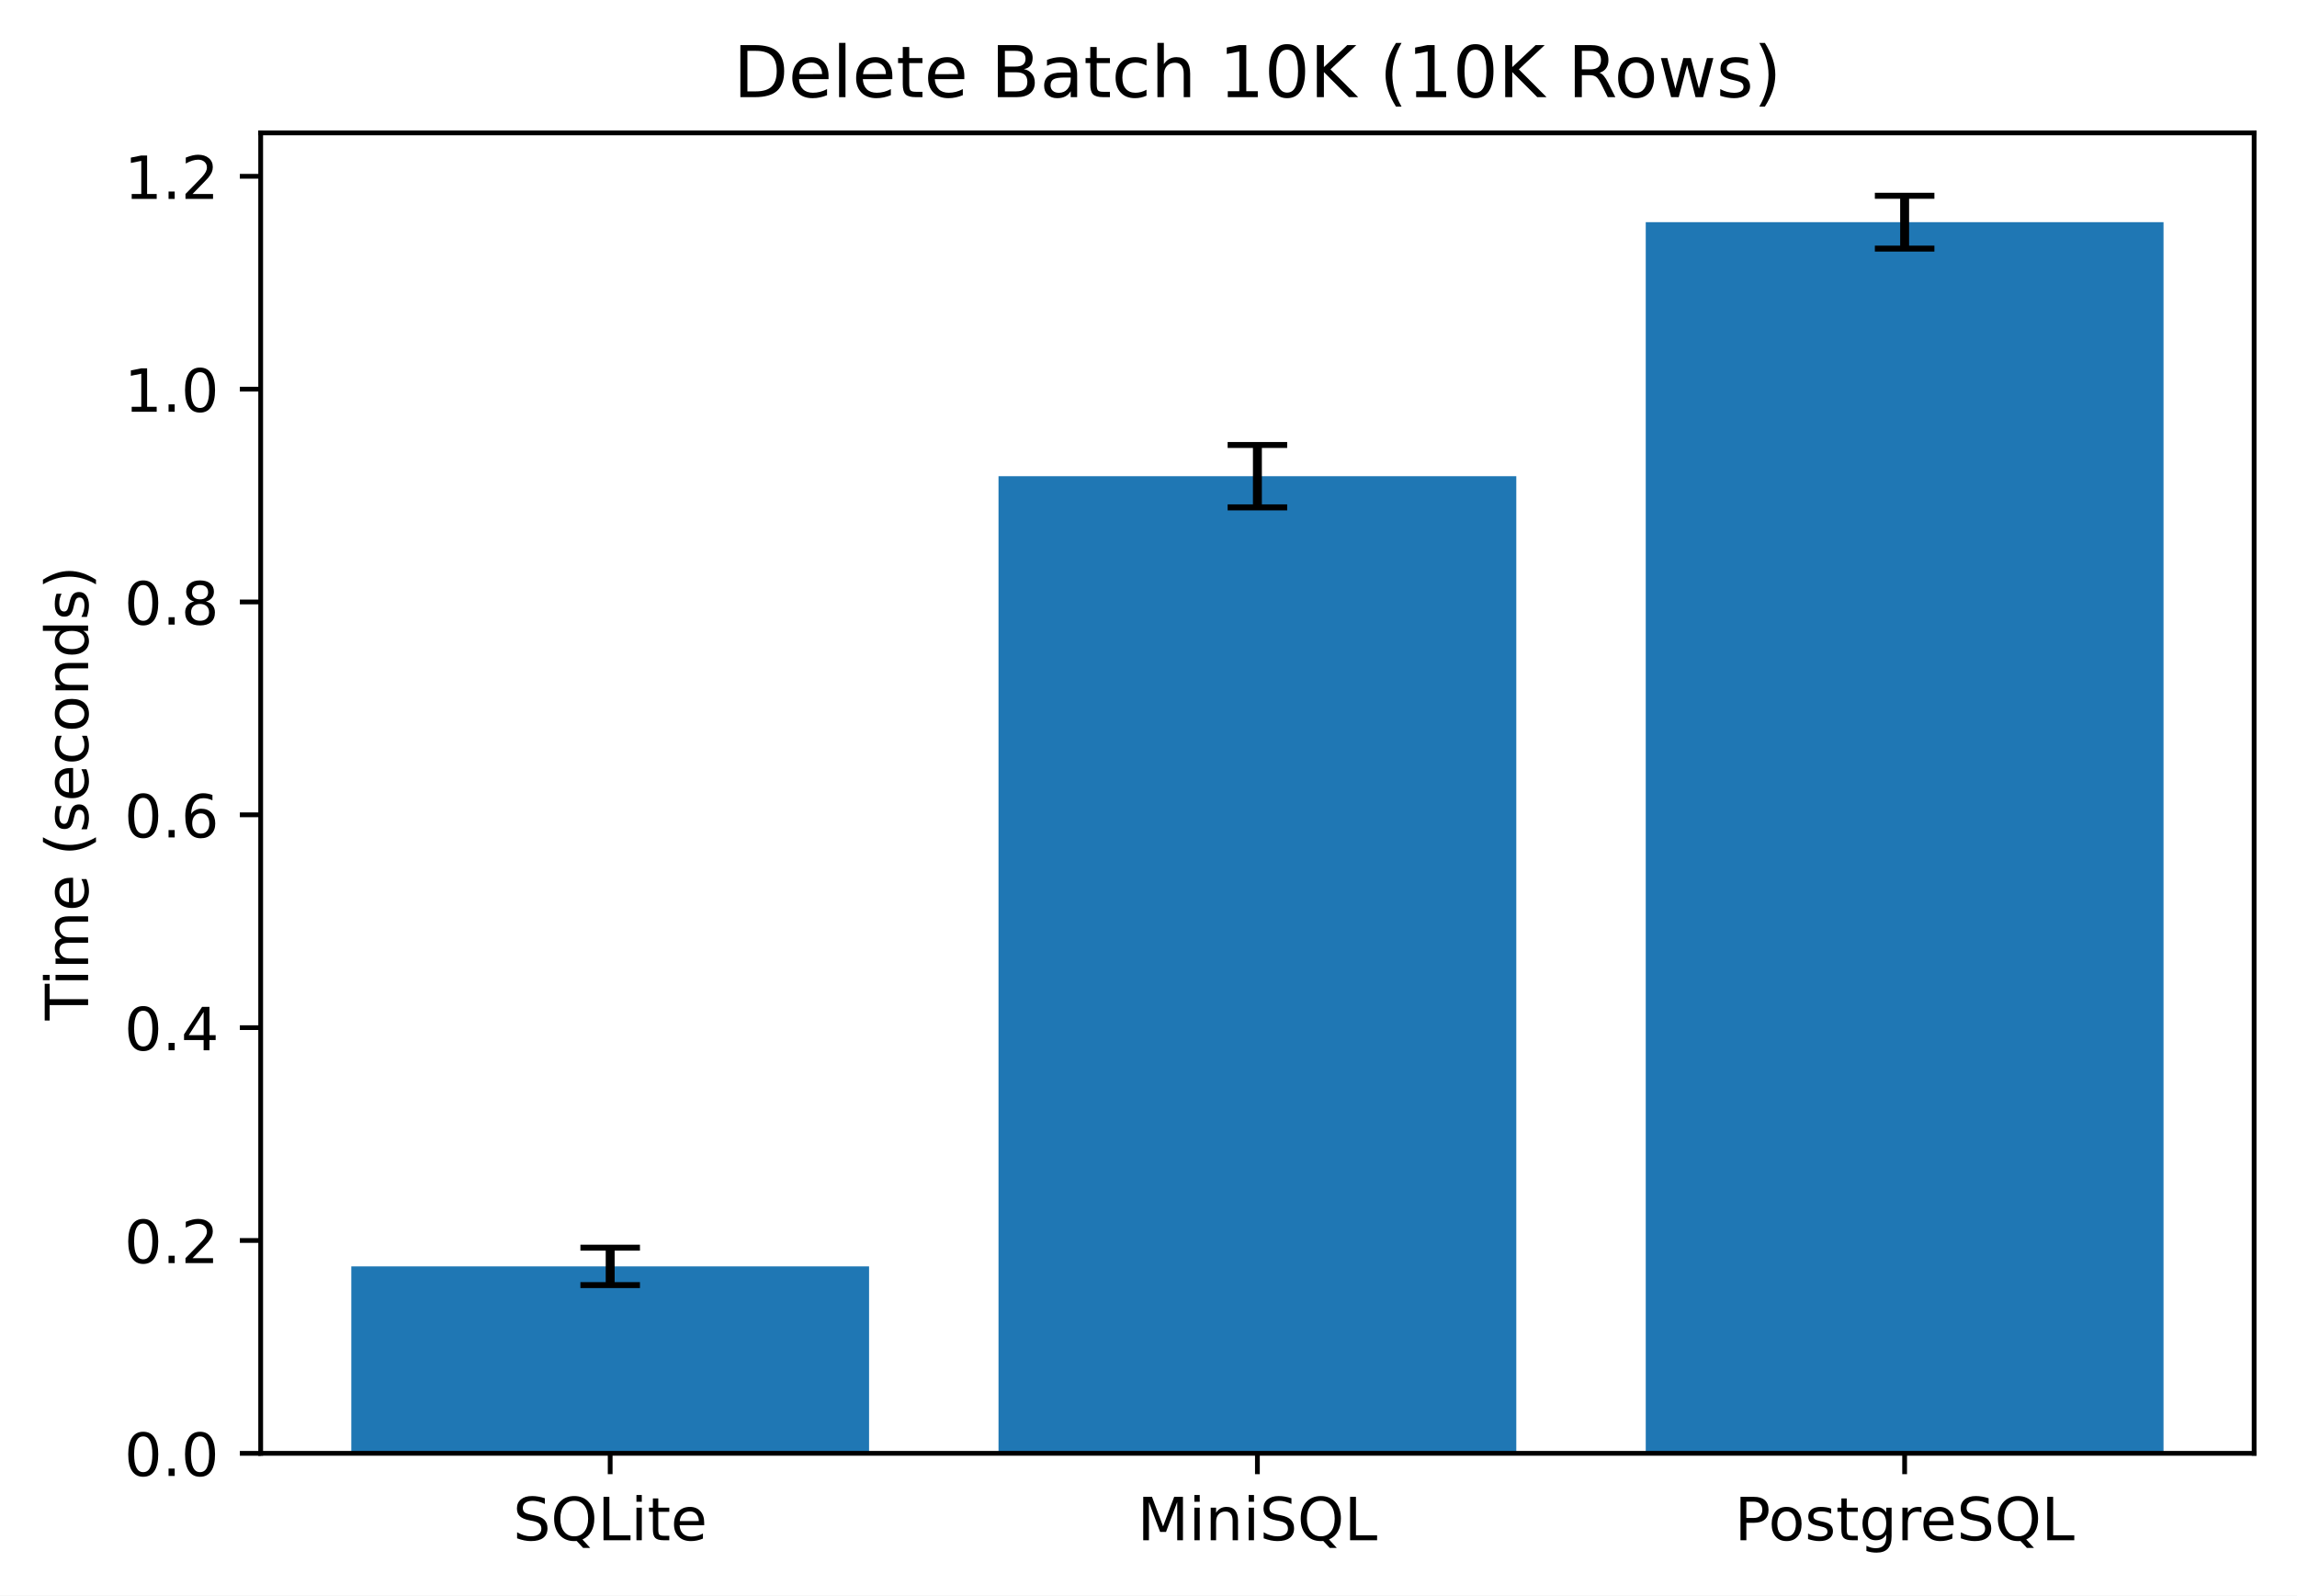
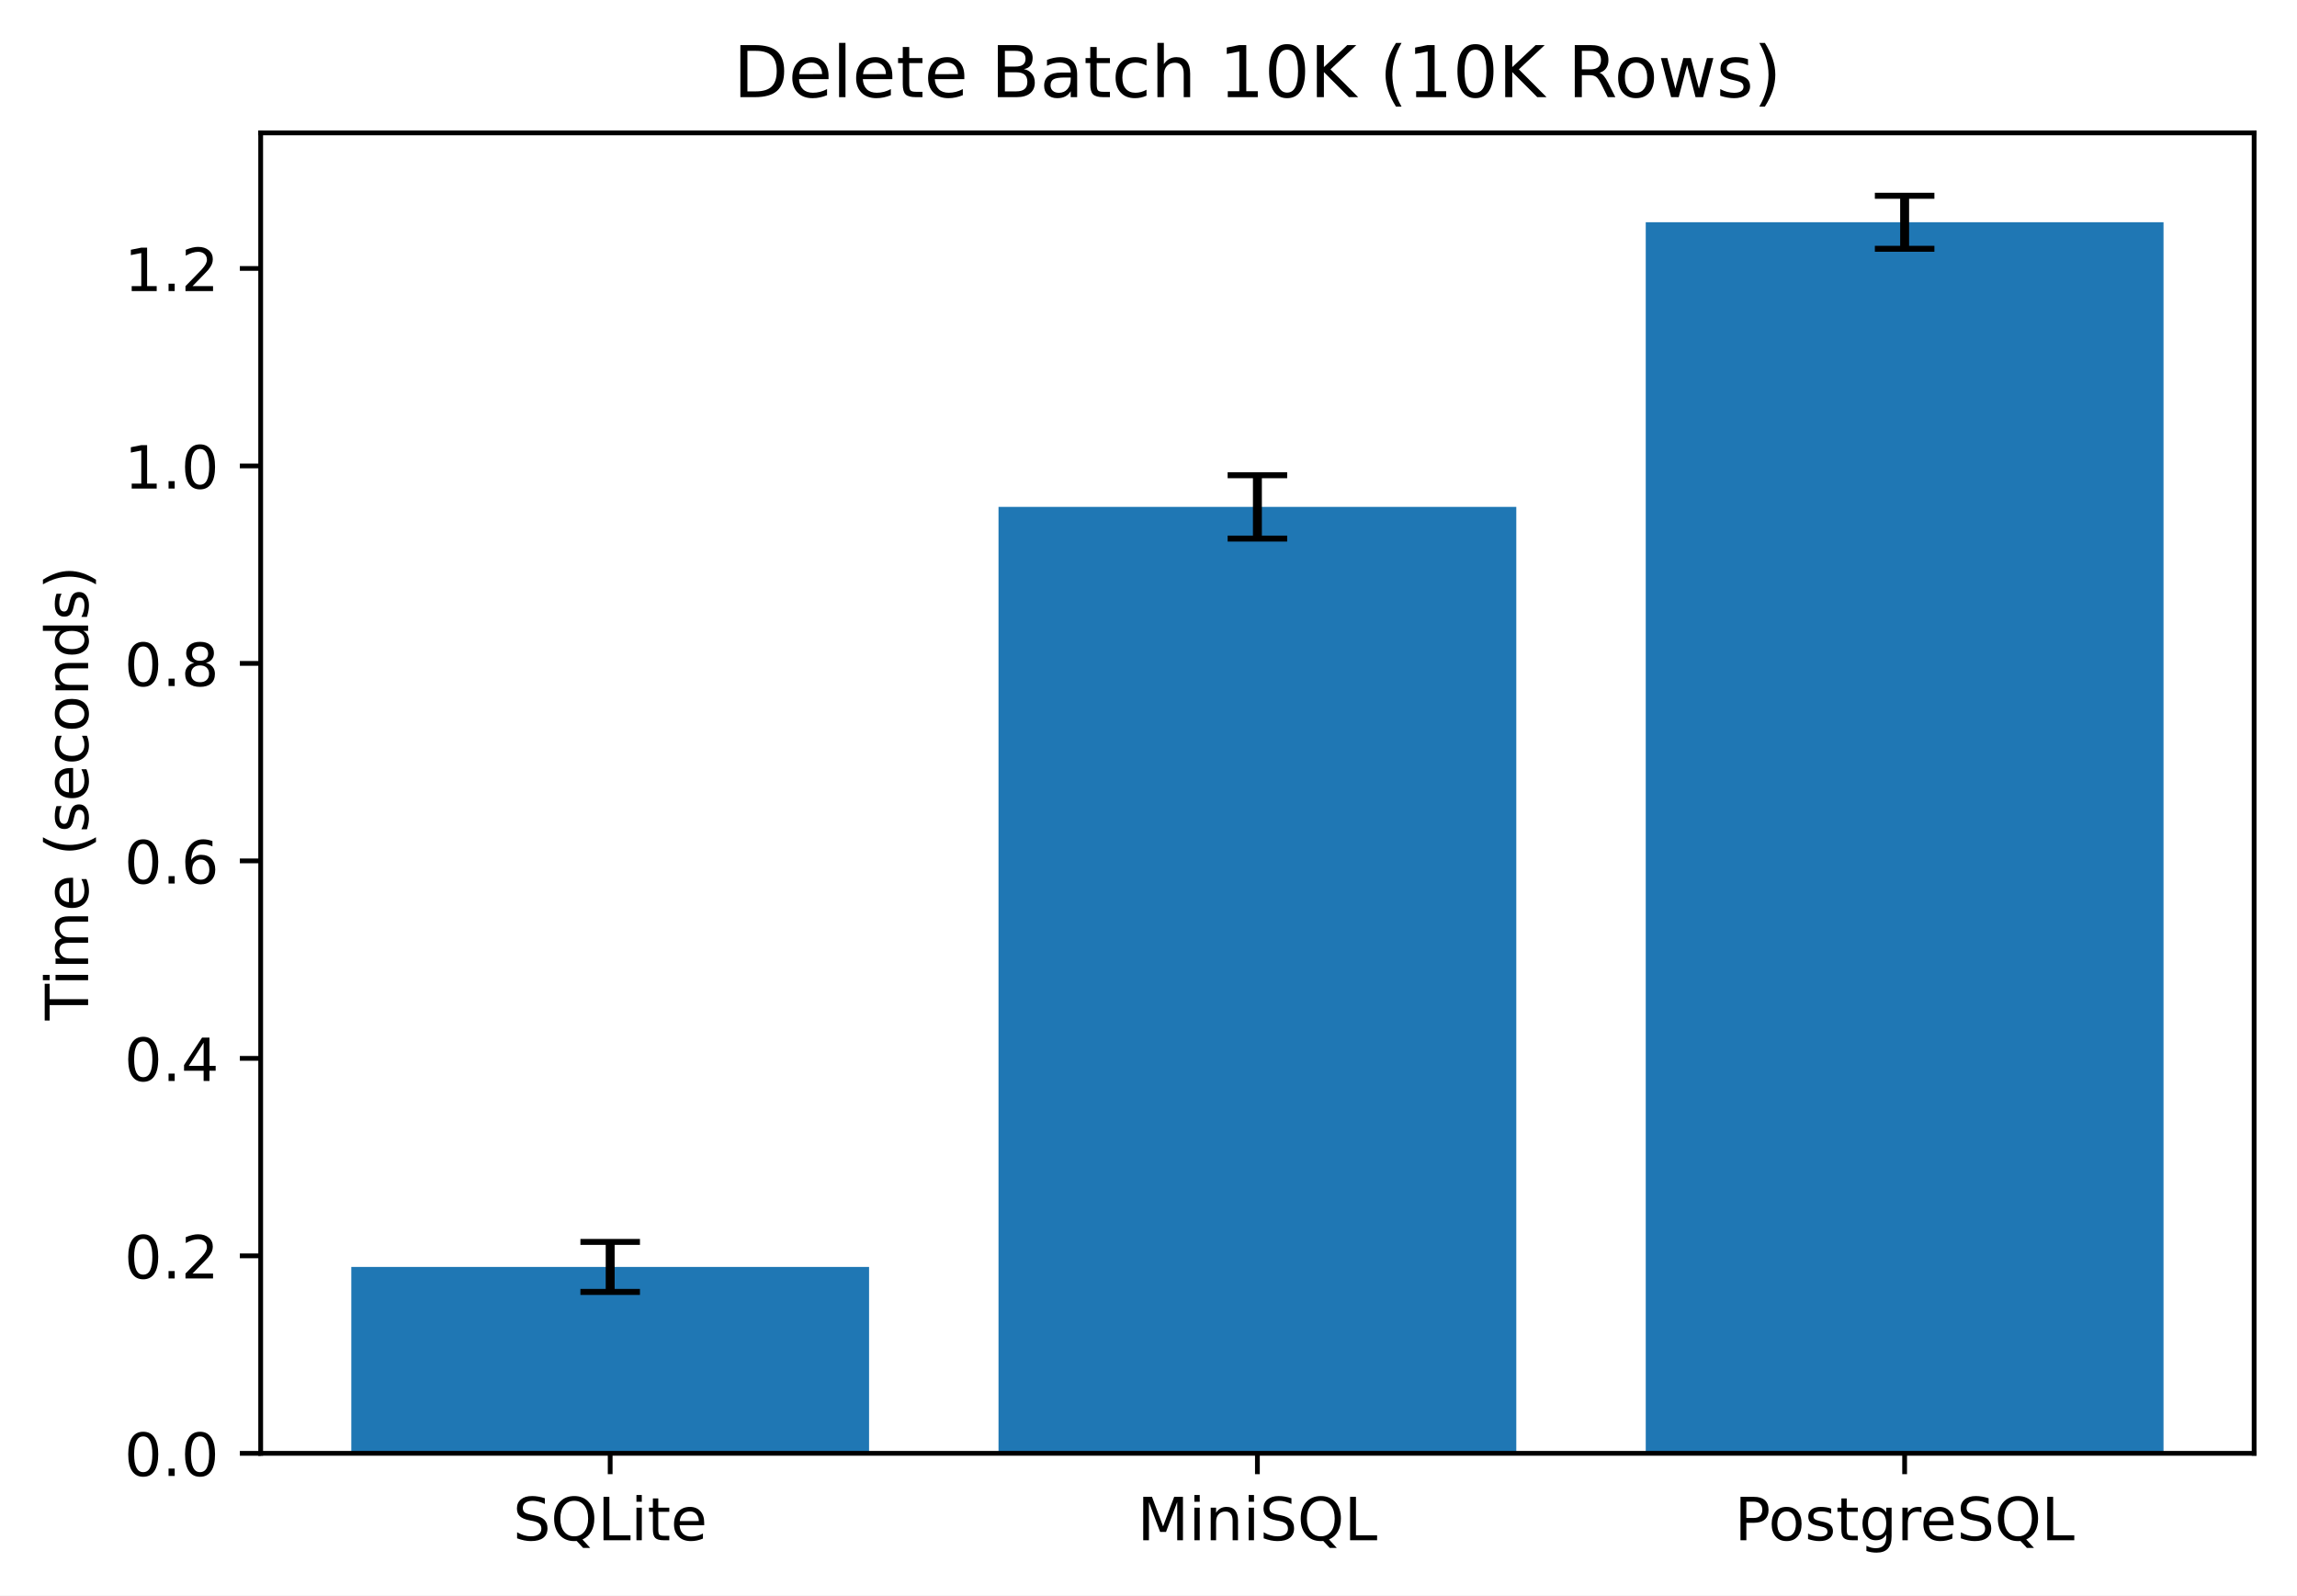
<svg xmlns="http://www.w3.org/2000/svg" xmlns:xlink="http://www.w3.org/1999/xlink" width="385.781pt" height="267.956pt" viewBox="0 0 385.781 267.956" version="1.1">
  <defs>
    <style type="text/css">*{stroke-linejoin: round; stroke-linecap: butt}</style>
  </defs>
  <g id="figure_1">
    <g id="patch_1">
      <path d="M 0 267.956  L 385.781 267.956  L 385.781 0  L 0 0  z " style="fill: #ffffff" />
    </g>
    <g id="axes_1">
      <g id="patch_2">
        <path d="M 43.781 244.078  L 378.581 244.078  L 378.581 22.318  L 43.781 22.318  z " style="fill: #ffffff" />
      </g>
      <g id="patch_3">
-         <path d="M 58.999 244.078  L 145.96 244.078  L 145.96 212.683  L 58.999 212.683  z " clip-path="url(#pda355667a4)" style="fill: #1f77b4" />
+         <path d="M 58.999 244.078  L 145.96 244.078  L 145.96 212.776  L 58.999 212.776  z " clip-path="url(#p175245fd91)" style="fill: #1f77b4" />
      </g>
      <g id="patch_4">
-         <path d="M 167.701 244.078  L 254.662 244.078  L 254.662 79.972  L 167.701 79.972  z " clip-path="url(#pda355667a4)" style="fill: #1f77b4" />
+         <path d="M 167.701 244.078  L 254.662 244.078  L 254.662 85.132  L 167.701 85.132  z " clip-path="url(#p175245fd91)" style="fill: #1f77b4" />
      </g>
      <g id="patch_5">
-         <path d="M 276.402 244.078  L 363.363 244.078  L 363.363 37.317  L 276.402 37.317  z " clip-path="url(#pda355667a4)" style="fill: #1f77b4" />
+         <path d="M 276.402 244.078  L 363.363 244.078  L 363.363 37.328  L 276.402 37.328  z " clip-path="url(#p175245fd91)" style="fill: #1f77b4" />
      </g>
      <g id="matplotlib.axis_1">
        <g id="xtick_1">
          <g id="line2d_1">
            <defs>
-               <path id="m84ce544d13" d="M 0 0  L 0 3.5  " style="stroke: #000000; stroke-width: 0.8" />
+               <path id="mfa0ba7d624" d="M 0 0  L 0 3.5  " style="stroke: #000000; stroke-width: 0.8" />
            </defs>
            <g>
-               <use xlink:href="#m84ce544d13" x="102.48" y="244.078" style="stroke: #000000; stroke-width: 0.8" />
+               <use xlink:href="#mfa0ba7d624" x="102.48" y="244.078" style="stroke: #000000; stroke-width: 0.8" />
            </g>
          </g>
          <g id="text_1">
            <g transform="translate(86.15808 258.6766) scale(0.1 -0.1)">
              <defs>
                <path id="DejaVuSans-53" d="M 3425 4513  L 3425 3897  Q 3066 4069 2747 4153  Q 2428 4238 2131 4238  Q 1616 4238 1336 4038  Q 1056 3838 1056 3469  Q 1056 3159 1242 3001  Q 1428 2844 1947 2747  L 2328 2669  Q 3034 2534 3370 2195  Q 3706 1856 3706 1288  Q 3706 609 3251 259  Q 2797 -91 1919 -91  Q 1588 -91 1214 -16  Q 841 59 441 206  L 441 856  Q 825 641 1194 531  Q 1563 422 1919 422  Q 2459 422 2753 634  Q 3047 847 3047 1241  Q 3047 1584 2836 1778  Q 2625 1972 2144 2069  L 1759 2144  Q 1053 2284 737 2584  Q 422 2884 422 3419  Q 422 4038 858 4394  Q 1294 4750 2059 4750  Q 2388 4750 2728 4690  Q 3069 4631 3425 4513  z " transform="scale(0.015625)" />
                <path id="DejaVuSans-51" d="M 2522 4238  Q 1834 4238 1429 3725  Q 1025 3213 1025 2328  Q 1025 1447 1429 934  Q 1834 422 2522 422  Q 3209 422 3611 934  Q 4013 1447 4013 2328  Q 4013 3213 3611 3725  Q 3209 4238 2522 4238  z M 3406 84  L 4238 -825  L 3475 -825  L 2784 -78  Q 2681 -84 2626 -87  Q 2572 -91 2522 -91  Q 1538 -91 948 567  Q 359 1225 359 2328  Q 359 3434 948 4092  Q 1538 4750 2522 4750  Q 3503 4750 4090 4092  Q 4678 3434 4678 2328  Q 4678 1516 4351 937  Q 4025 359 3406 84  z " transform="scale(0.015625)" />
                <path id="DejaVuSans-4c" d="M 628 4666  L 1259 4666  L 1259 531  L 3531 531  L 3531 0  L 628 0  L 628 4666  z " transform="scale(0.015625)" />
                <path id="DejaVuSans-69" d="M 603 3500  L 1178 3500  L 1178 0  L 603 0  L 603 3500  z M 603 4863  L 1178 4863  L 1178 4134  L 603 4134  L 603 4863  z " transform="scale(0.015625)" />
                <path id="DejaVuSans-74" d="M 1172 4494  L 1172 3500  L 2356 3500  L 2356 3053  L 1172 3053  L 1172 1153  Q 1172 725 1289 603  Q 1406 481 1766 481  L 2356 481  L 2356 0  L 1766 0  Q 1100 0 847 248  Q 594 497 594 1153  L 594 3053  L 172 3053  L 172 3500  L 594 3500  L 594 4494  L 1172 4494  z " transform="scale(0.015625)" />
                <path id="DejaVuSans-65" d="M 3597 1894  L 3597 1613  L 953 1613  Q 991 1019 1311 708  Q 1631 397 2203 397  Q 2534 397 2845 478  Q 3156 559 3463 722  L 3463 178  Q 3153 47 2828 -22  Q 2503 -91 2169 -91  Q 1331 -91 842 396  Q 353 884 353 1716  Q 353 2575 817 3079  Q 1281 3584 2069 3584  Q 2775 3584 3186 3129  Q 3597 2675 3597 1894  z M 3022 2063  Q 3016 2534 2758 2815  Q 2500 3097 2075 3097  Q 1594 3097 1305 2825  Q 1016 2553 972 2059  L 3022 2063  z " transform="scale(0.015625)" />
              </defs>
              <use xlink:href="#DejaVuSans-53" />
              <use xlink:href="#DejaVuSans-51" transform="translate(63.47656 0)" />
              <use xlink:href="#DejaVuSans-4c" transform="translate(142.1875 0)" />
              <use xlink:href="#DejaVuSans-69" transform="translate(197.9004 0)" />
              <use xlink:href="#DejaVuSans-74" transform="translate(225.6836 0)" />
              <use xlink:href="#DejaVuSans-65" transform="translate(264.8926 0)" />
            </g>
          </g>
        </g>
        <g id="xtick_2">
          <g id="line2d_2">
            <g>
-               <use xlink:href="#m84ce544d13" x="211.181" y="244.078" style="stroke: #000000; stroke-width: 0.8" />
+               <use xlink:href="#mfa0ba7d624" x="211.181" y="244.078" style="stroke: #000000; stroke-width: 0.8" />
            </g>
          </g>
          <g id="text_2">
            <g transform="translate(191.0242 258.6766) scale(0.1 -0.1)">
              <defs>
                <path id="DejaVuSans-4d" d="M 628 4666  L 1569 4666  L 2759 1491  L 3956 4666  L 4897 4666  L 4897 0  L 4281 0  L 4281 4097  L 3078 897  L 2444 897  L 1241 4097  L 1241 0  L 628 0  L 628 4666  z " transform="scale(0.015625)" />
                <path id="DejaVuSans-6e" d="M 3513 2113  L 3513 0  L 2938 0  L 2938 2094  Q 2938 2591 2744 2837  Q 2550 3084 2163 3084  Q 1697 3084 1428 2787  Q 1159 2491 1159 1978  L 1159 0  L 581 0  L 581 3500  L 1159 3500  L 1159 2956  Q 1366 3272 1645 3428  Q 1925 3584 2291 3584  Q 2894 3584 3203 3211  Q 3513 2838 3513 2113  z " transform="scale(0.015625)" />
              </defs>
              <use xlink:href="#DejaVuSans-4d" />
              <use xlink:href="#DejaVuSans-69" transform="translate(86.2793 0)" />
              <use xlink:href="#DejaVuSans-6e" transform="translate(114.0625 0)" />
              <use xlink:href="#DejaVuSans-69" transform="translate(177.4414 0)" />
              <use xlink:href="#DejaVuSans-53" transform="translate(205.2246 0)" />
              <use xlink:href="#DejaVuSans-51" transform="translate(268.7012 0)" />
              <use xlink:href="#DejaVuSans-4c" transform="translate(347.4121 0)" />
            </g>
          </g>
        </g>
        <g id="xtick_3">
          <g id="line2d_3">
            <g>
-               <use xlink:href="#m84ce544d13" x="319.883" y="244.078" style="stroke: #000000; stroke-width: 0.8" />
+               <use xlink:href="#mfa0ba7d624" x="319.883" y="244.078" style="stroke: #000000; stroke-width: 0.8" />
            </g>
          </g>
          <g id="text_3">
            <g transform="translate(291.3349 258.6766) scale(0.1 -0.1)">
              <defs>
                <path id="DejaVuSans-50" d="M 1259 4147  L 1259 2394  L 2053 2394  Q 2494 2394 2734 2622  Q 2975 2850 2975 3272  Q 2975 3691 2734 3919  Q 2494 4147 2053 4147  L 1259 4147  z M 628 4666  L 2053 4666  Q 2838 4666 3239 4311  Q 3641 3956 3641 3272  Q 3641 2581 3239 2228  Q 2838 1875 2053 1875  L 1259 1875  L 1259 0  L 628 0  L 628 4666  z " transform="scale(0.015625)" />
                <path id="DejaVuSans-6f" d="M 1959 3097  Q 1497 3097 1228 2736  Q 959 2375 959 1747  Q 959 1119 1226 758  Q 1494 397 1959 397  Q 2419 397 2687 759  Q 2956 1122 2956 1747  Q 2956 2369 2687 2733  Q 2419 3097 1959 3097  z M 1959 3584  Q 2709 3584 3137 3096  Q 3566 2609 3566 1747  Q 3566 888 3137 398  Q 2709 -91 1959 -91  Q 1206 -91 779 398  Q 353 888 353 1747  Q 353 2609 779 3096  Q 1206 3584 1959 3584  z " transform="scale(0.015625)" />
                <path id="DejaVuSans-73" d="M 2834 3397  L 2834 2853  Q 2591 2978 2328 3040  Q 2066 3103 1784 3103  Q 1356 3103 1142 2972  Q 928 2841 928 2578  Q 928 2378 1081 2264  Q 1234 2150 1697 2047  L 1894 2003  Q 2506 1872 2764 1633  Q 3022 1394 3022 966  Q 3022 478 2636 193  Q 2250 -91 1575 -91  Q 1294 -91 989 -36  Q 684 19 347 128  L 347 722  Q 666 556 975 473  Q 1284 391 1588 391  Q 1994 391 2212 530  Q 2431 669 2431 922  Q 2431 1156 2273 1281  Q 2116 1406 1581 1522  L 1381 1569  Q 847 1681 609 1914  Q 372 2147 372 2553  Q 372 3047 722 3315  Q 1072 3584 1716 3584  Q 2034 3584 2315 3537  Q 2597 3491 2834 3397  z " transform="scale(0.015625)" />
                <path id="DejaVuSans-67" d="M 2906 1791  Q 2906 2416 2648 2759  Q 2391 3103 1925 3103  Q 1463 3103 1205 2759  Q 947 2416 947 1791  Q 947 1169 1205 825  Q 1463 481 1925 481  Q 2391 481 2648 825  Q 2906 1169 2906 1791  z M 3481 434  Q 3481 -459 3084 -895  Q 2688 -1331 1869 -1331  Q 1566 -1331 1297 -1286  Q 1028 -1241 775 -1147  L 775 -588  Q 1028 -725 1275 -790  Q 1522 -856 1778 -856  Q 2344 -856 2625 -561  Q 2906 -266 2906 331  L 2906 616  Q 2728 306 2450 153  Q 2172 0 1784 0  Q 1141 0 747 490  Q 353 981 353 1791  Q 353 2603 747 3093  Q 1141 3584 1784 3584  Q 2172 3584 2450 3431  Q 2728 3278 2906 2969  L 2906 3500  L 3481 3500  L 3481 434  z " transform="scale(0.015625)" />
                <path id="DejaVuSans-72" d="M 2631 2963  Q 2534 3019 2420 3045  Q 2306 3072 2169 3072  Q 1681 3072 1420 2755  Q 1159 2438 1159 1844  L 1159 0  L 581 0  L 581 3500  L 1159 3500  L 1159 2956  Q 1341 3275 1631 3429  Q 1922 3584 2338 3584  Q 2397 3584 2469 3576  Q 2541 3569 2628 3553  L 2631 2963  z " transform="scale(0.015625)" />
              </defs>
              <use xlink:href="#DejaVuSans-50" />
              <use xlink:href="#DejaVuSans-6f" transform="translate(56.67773 0)" />
              <use xlink:href="#DejaVuSans-73" transform="translate(117.8594 0)" />
              <use xlink:href="#DejaVuSans-74" transform="translate(169.959 0)" />
              <use xlink:href="#DejaVuSans-67" transform="translate(209.168 0)" />
              <use xlink:href="#DejaVuSans-72" transform="translate(272.6445 0)" />
              <use xlink:href="#DejaVuSans-65" transform="translate(311.5078 0)" />
              <use xlink:href="#DejaVuSans-53" transform="translate(373.0312 0)" />
              <use xlink:href="#DejaVuSans-51" transform="translate(436.5078 0)" />
              <use xlink:href="#DejaVuSans-4c" transform="translate(515.2188 0)" />
            </g>
          </g>
        </g>
      </g>
      <g id="matplotlib.axis_2">
        <g id="ytick_1">
          <g id="line2d_4">
            <defs>
-               <path id="m1ebcc38611" d="M 0 0  L -3.5 0  " style="stroke: #000000; stroke-width: 0.8" />
+               <path id="ma3b120da44" d="M 0 0  L -3.5 0  " style="stroke: #000000; stroke-width: 0.8" />
            </defs>
            <g>
-               <use xlink:href="#m1ebcc38611" x="43.781" y="244.078" style="stroke: #000000; stroke-width: 0.8" />
+               <use xlink:href="#ma3b120da44" x="43.781" y="244.078" style="stroke: #000000; stroke-width: 0.8" />
            </g>
          </g>
          <g id="text_4">
            <g transform="translate(20.87813 247.8773) scale(0.1 -0.1)">
              <defs>
                <path id="DejaVuSans-30" d="M 2034 4250  Q 1547 4250 1301 3770  Q 1056 3291 1056 2328  Q 1056 1369 1301 889  Q 1547 409 2034 409  Q 2525 409 2770 889  Q 3016 1369 3016 2328  Q 3016 3291 2770 3770  Q 2525 4250 2034 4250  z M 2034 4750  Q 2819 4750 3233 4129  Q 3647 3509 3647 2328  Q 3647 1150 3233 529  Q 2819 -91 2034 -91  Q 1250 -91 836 529  Q 422 1150 422 2328  Q 422 3509 836 4129  Q 1250 4750 2034 4750  z " transform="scale(0.015625)" />
                <path id="DejaVuSans-2e" d="M 684 794  L 1344 794  L 1344 0  L 684 0  L 684 794  z " transform="scale(0.015625)" />
              </defs>
              <use xlink:href="#DejaVuSans-30" />
              <use xlink:href="#DejaVuSans-2e" transform="translate(63.62305 0)" />
              <use xlink:href="#DejaVuSans-30" transform="translate(95.41016 0)" />
            </g>
          </g>
        </g>
        <g id="ytick_2">
          <g id="line2d_5">
            <g>
-               <use xlink:href="#m1ebcc38611" x="43.781" y="208.333" style="stroke: #000000; stroke-width: 0.8" />
+               <use xlink:href="#ma3b120da44" x="43.781" y="210.913" style="stroke: #000000; stroke-width: 0.8" />
            </g>
          </g>
          <g id="text_5">
-             <g transform="translate(20.87813 212.1324) scale(0.1 -0.1)">
+             <g transform="translate(20.87813 214.7119) scale(0.1 -0.1)">
              <defs>
                <path id="DejaVuSans-32" d="M 1228 531  L 3431 531  L 3431 0  L 469 0  L 469 531  Q 828 903 1448 1529  Q 2069 2156 2228 2338  Q 2531 2678 2651 2914  Q 2772 3150 2772 3378  Q 2772 3750 2511 3984  Q 2250 4219 1831 4219  Q 1534 4219 1204 4116  Q 875 4013 500 3803  L 500 4441  Q 881 4594 1212 4672  Q 1544 4750 1819 4750  Q 2544 4750 2975 4387  Q 3406 4025 3406 3419  Q 3406 3131 3298 2873  Q 3191 2616 2906 2266  Q 2828 2175 2409 1742  Q 1991 1309 1228 531  z " transform="scale(0.015625)" />
              </defs>
              <use xlink:href="#DejaVuSans-30" />
              <use xlink:href="#DejaVuSans-2e" transform="translate(63.62305 0)" />
              <use xlink:href="#DejaVuSans-32" transform="translate(95.41016 0)" />
            </g>
          </g>
        </g>
        <g id="ytick_3">
          <g id="line2d_6">
            <g>
-               <use xlink:href="#m1ebcc38611" x="43.781" y="172.588" style="stroke: #000000; stroke-width: 0.8" />
+               <use xlink:href="#ma3b120da44" x="43.781" y="177.747" style="stroke: #000000; stroke-width: 0.8" />
            </g>
          </g>
          <g id="text_6">
-             <g transform="translate(20.87813 176.3875) scale(0.1 -0.1)">
+             <g transform="translate(20.87813 181.5465) scale(0.1 -0.1)">
              <defs>
                <path id="DejaVuSans-34" d="M 2419 4116  L 825 1625  L 2419 1625  L 2419 4116  z M 2253 4666  L 3047 4666  L 3047 1625  L 3713 1625  L 3713 1100  L 3047 1100  L 3047 0  L 2419 0  L 2419 1100  L 313 1100  L 313 1709  L 2253 4666  z " transform="scale(0.015625)" />
              </defs>
              <use xlink:href="#DejaVuSans-30" />
              <use xlink:href="#DejaVuSans-2e" transform="translate(63.62305 0)" />
              <use xlink:href="#DejaVuSans-34" transform="translate(95.41016 0)" />
            </g>
          </g>
        </g>
        <g id="ytick_4">
          <g id="line2d_7">
            <g>
-               <use xlink:href="#m1ebcc38611" x="43.781" y="136.843" style="stroke: #000000; stroke-width: 0.8" />
+               <use xlink:href="#ma3b120da44" x="43.781" y="144.582" style="stroke: #000000; stroke-width: 0.8" />
            </g>
          </g>
          <g id="text_7">
-             <g transform="translate(20.87813 140.6426) scale(0.1 -0.1)">
+             <g transform="translate(20.87813 148.3812) scale(0.1 -0.1)">
              <defs>
                <path id="DejaVuSans-36" d="M 2113 2584  Q 1688 2584 1439 2293  Q 1191 2003 1191 1497  Q 1191 994 1439 701  Q 1688 409 2113 409  Q 2538 409 2786 701  Q 3034 994 3034 1497  Q 3034 2003 2786 2293  Q 2538 2584 2113 2584  z M 3366 4563  L 3366 3988  Q 3128 4100 2886 4159  Q 2644 4219 2406 4219  Q 1781 4219 1451 3797  Q 1122 3375 1075 2522  Q 1259 2794 1537 2939  Q 1816 3084 2150 3084  Q 2853 3084 3261 2657  Q 3669 2231 3669 1497  Q 3669 778 3244 343  Q 2819 -91 2113 -91  Q 1303 -91 875 529  Q 447 1150 447 2328  Q 447 3434 972 4092  Q 1497 4750 2381 4750  Q 2619 4750 2861 4703  Q 3103 4656 3366 4563  z " transform="scale(0.015625)" />
              </defs>
              <use xlink:href="#DejaVuSans-30" />
              <use xlink:href="#DejaVuSans-2e" transform="translate(63.62305 0)" />
              <use xlink:href="#DejaVuSans-36" transform="translate(95.41016 0)" />
            </g>
          </g>
        </g>
        <g id="ytick_5">
          <g id="line2d_8">
            <g>
-               <use xlink:href="#m1ebcc38611" x="43.781" y="101.099" style="stroke: #000000; stroke-width: 0.8" />
+               <use xlink:href="#ma3b120da44" x="43.781" y="111.417" style="stroke: #000000; stroke-width: 0.8" />
            </g>
          </g>
          <g id="text_8">
-             <g transform="translate(20.87813 104.8977) scale(0.1 -0.1)">
+             <g transform="translate(20.87813 115.2158) scale(0.1 -0.1)">
              <defs>
                <path id="DejaVuSans-38" d="M 2034 2216  Q 1584 2216 1326 1975  Q 1069 1734 1069 1313  Q 1069 891 1326 650  Q 1584 409 2034 409  Q 2484 409 2743 651  Q 3003 894 3003 1313  Q 3003 1734 2745 1975  Q 2488 2216 2034 2216  z M 1403 2484  Q 997 2584 770 2862  Q 544 3141 544 3541  Q 544 4100 942 4425  Q 1341 4750 2034 4750  Q 2731 4750 3128 4425  Q 3525 4100 3525 3541  Q 3525 3141 3298 2862  Q 3072 2584 2669 2484  Q 3125 2378 3379 2068  Q 3634 1759 3634 1313  Q 3634 634 3220 271  Q 2806 -91 2034 -91  Q 1263 -91 848 271  Q 434 634 434 1313  Q 434 1759 690 2068  Q 947 2378 1403 2484  z M 1172 3481  Q 1172 3119 1398 2916  Q 1625 2713 2034 2713  Q 2441 2713 2670 2916  Q 2900 3119 2900 3481  Q 2900 3844 2670 4047  Q 2441 4250 2034 4250  Q 1625 4250 1398 4047  Q 1172 3844 1172 3481  z " transform="scale(0.015625)" />
              </defs>
              <use xlink:href="#DejaVuSans-30" />
              <use xlink:href="#DejaVuSans-2e" transform="translate(63.62305 0)" />
              <use xlink:href="#DejaVuSans-38" transform="translate(95.41016 0)" />
            </g>
          </g>
        </g>
        <g id="ytick_6">
          <g id="line2d_9">
            <g>
-               <use xlink:href="#m1ebcc38611" x="43.781" y="65.354" style="stroke: #000000; stroke-width: 0.8" />
+               <use xlink:href="#ma3b120da44" x="43.781" y="78.251" style="stroke: #000000; stroke-width: 0.8" />
            </g>
          </g>
          <g id="text_9">
-             <g transform="translate(20.87813 69.15284) scale(0.1 -0.1)">
+             <g transform="translate(20.87813 82.05036) scale(0.1 -0.1)">
              <defs>
                <path id="DejaVuSans-31" d="M 794 531  L 1825 531  L 1825 4091  L 703 3866  L 703 4441  L 1819 4666  L 2450 4666  L 2450 531  L 3481 531  L 3481 0  L 794 0  L 794 531  z " transform="scale(0.015625)" />
              </defs>
              <use xlink:href="#DejaVuSans-31" />
              <use xlink:href="#DejaVuSans-2e" transform="translate(63.62305 0)" />
              <use xlink:href="#DejaVuSans-30" transform="translate(95.41016 0)" />
            </g>
          </g>
        </g>
        <g id="ytick_7">
          <g id="line2d_10">
            <g>
-               <use xlink:href="#m1ebcc38611" x="43.781" y="29.609" style="stroke: #000000; stroke-width: 0.8" />
+               <use xlink:href="#ma3b120da44" x="43.781" y="45.086" style="stroke: #000000; stroke-width: 0.8" />
            </g>
          </g>
          <g id="text_10">
-             <g transform="translate(20.87813 33.40794) scale(0.1 -0.1)">
+             <g transform="translate(20.87813 48.88496) scale(0.1 -0.1)">
              <use xlink:href="#DejaVuSans-31" />
              <use xlink:href="#DejaVuSans-2e" transform="translate(63.62305 0)" />
              <use xlink:href="#DejaVuSans-32" transform="translate(95.41016 0)" />
            </g>
          </g>
        </g>
        <g id="text_11">
          <g transform="translate(14.79844 171.3598) rotate(-90) scale(0.1 -0.1)">
            <defs>
              <path id="DejaVuSans-54" d="M -19 4666  L 3928 4666  L 3928 4134  L 2272 4134  L 2272 0  L 1638 0  L 1638 4134  L -19 4134  L -19 4666  z " transform="scale(0.015625)" />
              <path id="DejaVuSans-6d" d="M 3328 2828  Q 3544 3216 3844 3400  Q 4144 3584 4550 3584  Q 5097 3584 5394 3201  Q 5691 2819 5691 2113  L 5691 0  L 5113 0  L 5113 2094  Q 5113 2597 4934 2840  Q 4756 3084 4391 3084  Q 3944 3084 3684 2787  Q 3425 2491 3425 1978  L 3425 0  L 2847 0  L 2847 2094  Q 2847 2600 2669 2842  Q 2491 3084 2119 3084  Q 1678 3084 1418 2786  Q 1159 2488 1159 1978  L 1159 0  L 581 0  L 581 3500  L 1159 3500  L 1159 2956  Q 1356 3278 1631 3431  Q 1906 3584 2284 3584  Q 2666 3584 2933 3390  Q 3200 3197 3328 2828  z " transform="scale(0.015625)" />
              <path id="DejaVuSans-20" transform="scale(0.015625)" />
              <path id="DejaVuSans-28" d="M 1984 4856  Q 1566 4138 1362 3434  Q 1159 2731 1159 2009  Q 1159 1288 1364 580  Q 1569 -128 1984 -844  L 1484 -844  Q 1016 -109 783 600  Q 550 1309 550 2009  Q 550 2706 781 3412  Q 1013 4119 1484 4856  L 1984 4856  z " transform="scale(0.015625)" />
              <path id="DejaVuSans-63" d="M 3122 3366  L 3122 2828  Q 2878 2963 2633 3030  Q 2388 3097 2138 3097  Q 1578 3097 1268 2742  Q 959 2388 959 1747  Q 959 1106 1268 751  Q 1578 397 2138 397  Q 2388 397 2633 464  Q 2878 531 3122 666  L 3122 134  Q 2881 22 2623 -34  Q 2366 -91 2075 -91  Q 1284 -91 818 406  Q 353 903 353 1747  Q 353 2603 823 3093  Q 1294 3584 2113 3584  Q 2378 3584 2631 3529  Q 2884 3475 3122 3366  z " transform="scale(0.015625)" />
              <path id="DejaVuSans-64" d="M 2906 2969  L 2906 4863  L 3481 4863  L 3481 0  L 2906 0  L 2906 525  Q 2725 213 2448 61  Q 2172 -91 1784 -91  Q 1150 -91 751 415  Q 353 922 353 1747  Q 353 2572 751 3078  Q 1150 3584 1784 3584  Q 2172 3584 2448 3432  Q 2725 3281 2906 2969  z M 947 1747  Q 947 1113 1208 752  Q 1469 391 1925 391  Q 2381 391 2643 752  Q 2906 1113 2906 1747  Q 2906 2381 2643 2742  Q 2381 3103 1925 3103  Q 1469 3103 1208 2742  Q 947 2381 947 1747  z " transform="scale(0.015625)" />
              <path id="DejaVuSans-29" d="M 513 4856  L 1013 4856  Q 1481 4119 1714 3412  Q 1947 2706 1947 2009  Q 1947 1309 1714 600  Q 1481 -109 1013 -844  L 513 -844  Q 928 -128 1133 580  Q 1338 1288 1338 2009  Q 1338 2731 1133 3434  Q 928 4138 513 4856  z " transform="scale(0.015625)" />
            </defs>
            <use xlink:href="#DejaVuSans-54" />
            <use xlink:href="#DejaVuSans-69" transform="translate(57.95898 0)" />
            <use xlink:href="#DejaVuSans-6d" transform="translate(85.74219 0)" />
            <use xlink:href="#DejaVuSans-65" transform="translate(183.1543 0)" />
            <use xlink:href="#DejaVuSans-20" transform="translate(244.6777 0)" />
            <use xlink:href="#DejaVuSans-28" transform="translate(276.4648 0)" />
            <use xlink:href="#DejaVuSans-73" transform="translate(315.4785 0)" />
            <use xlink:href="#DejaVuSans-65" transform="translate(367.5781 0)" />
            <use xlink:href="#DejaVuSans-63" transform="translate(429.1016 0)" />
            <use xlink:href="#DejaVuSans-6f" transform="translate(484.082 0)" />
            <use xlink:href="#DejaVuSans-6e" transform="translate(545.2637 0)" />
            <use xlink:href="#DejaVuSans-64" transform="translate(608.6426 0)" />
            <use xlink:href="#DejaVuSans-73" transform="translate(672.1191 0)" />
            <use xlink:href="#DejaVuSans-29" transform="translate(724.2188 0)" />
          </g>
        </g>
      </g>
      <g id="LineCollection_1">
-         <path d="M 102.48 215.827  L 102.48 209.539  " clip-path="url(#pda355667a4)" style="fill: none; stroke: #000000; stroke-width: 1.5" />
-         <path d="M 211.181 85.211  L 211.181 74.733  " clip-path="url(#pda355667a4)" style="fill: none; stroke: #000000; stroke-width: 1.5" />
-         <path d="M 319.883 41.756  L 319.883 32.878  " clip-path="url(#pda355667a4)" style="fill: none; stroke: #000000; stroke-width: 1.5" />
+         <path d="M 102.48 216.974  L 102.48 208.578  " clip-path="url(#p175245fd91)" style="fill: none; stroke: #000000; stroke-width: 1.5" />
+         <path d="M 211.181 90.449  L 211.181 79.816  " clip-path="url(#p175245fd91)" style="fill: none; stroke: #000000; stroke-width: 1.5" />
+         <path d="M 319.883 41.779  L 319.883 32.878  " clip-path="url(#p175245fd91)" style="fill: none; stroke: #000000; stroke-width: 1.5" />
      </g>
      <g id="line2d_11">
        <defs>
-           <path id="m5c54f566db" d="M 5 0  L -5 -0  " style="stroke: #000000" />
+           <path id="m3397de38df" d="M 5 0  L -5 -0  " style="stroke: #000000" />
        </defs>
-         <g clip-path="url(#pda355667a4)">
-           <use xlink:href="#m5c54f566db" x="102.48" y="215.827" style="fill: #1f77b4; stroke: #000000" />
-           <use xlink:href="#m5c54f566db" x="211.181" y="85.211" style="fill: #1f77b4; stroke: #000000" />
-           <use xlink:href="#m5c54f566db" x="319.883" y="41.756" style="fill: #1f77b4; stroke: #000000" />
+         <g clip-path="url(#p175245fd91)">
+           <use xlink:href="#m3397de38df" x="102.48" y="216.974" style="fill: #1f77b4; stroke: #000000" />
+           <use xlink:href="#m3397de38df" x="211.181" y="90.449" style="fill: #1f77b4; stroke: #000000" />
+           <use xlink:href="#m3397de38df" x="319.883" y="41.779" style="fill: #1f77b4; stroke: #000000" />
        </g>
      </g>
      <g id="line2d_12">
-         <g clip-path="url(#pda355667a4)">
-           <use xlink:href="#m5c54f566db" x="102.48" y="209.539" style="fill: #1f77b4; stroke: #000000" />
-           <use xlink:href="#m5c54f566db" x="211.181" y="74.733" style="fill: #1f77b4; stroke: #000000" />
-           <use xlink:href="#m5c54f566db" x="319.883" y="32.878" style="fill: #1f77b4; stroke: #000000" />
+         <g clip-path="url(#p175245fd91)">
+           <use xlink:href="#m3397de38df" x="102.48" y="208.578" style="fill: #1f77b4; stroke: #000000" />
+           <use xlink:href="#m3397de38df" x="211.181" y="79.816" style="fill: #1f77b4; stroke: #000000" />
+           <use xlink:href="#m3397de38df" x="319.883" y="32.878" style="fill: #1f77b4; stroke: #000000" />
        </g>
      </g>
      <g id="patch_6">
        <path d="M 43.781 244.078  L 43.781 22.318  " style="fill: none; stroke: #000000; stroke-width: 0.8; stroke-linejoin: miter; stroke-linecap: square" />
      </g>
      <g id="patch_7">
        <path d="M 378.581 244.078  L 378.581 22.318  " style="fill: none; stroke: #000000; stroke-width: 0.8; stroke-linejoin: miter; stroke-linecap: square" />
      </g>
      <g id="patch_8">
        <path d="M 43.781 244.078  L 378.581 244.078  " style="fill: none; stroke: #000000; stroke-width: 0.8; stroke-linejoin: miter; stroke-linecap: square" />
      </g>
      <g id="patch_9">
        <path d="M 43.781 22.318  L 378.581 22.318  " style="fill: none; stroke: #000000; stroke-width: 0.8; stroke-linejoin: miter; stroke-linecap: square" />
      </g>
      <g id="text_12">
        <g transform="translate(123.1678 16.31812) scale(0.12 -0.12)">
          <defs>
            <path id="DejaVuSans-44" d="M 1259 4147  L 1259 519  L 2022 519  Q 2988 519 3436 956  Q 3884 1394 3884 2338  Q 3884 3275 3436 3711  Q 2988 4147 2022 4147  L 1259 4147  z M 628 4666  L 1925 4666  Q 3281 4666 3915 4102  Q 4550 3538 4550 2338  Q 4550 1131 3912 565  Q 3275 0 1925 0  L 628 0  L 628 4666  z " transform="scale(0.015625)" />
            <path id="DejaVuSans-6c" d="M 603 4863  L 1178 4863  L 1178 0  L 603 0  L 603 4863  z " transform="scale(0.015625)" />
            <path id="DejaVuSans-42" d="M 1259 2228  L 1259 519  L 2272 519  Q 2781 519 3026 730  Q 3272 941 3272 1375  Q 3272 1813 3026 2020  Q 2781 2228 2272 2228  L 1259 2228  z M 1259 4147  L 1259 2741  L 2194 2741  Q 2656 2741 2882 2914  Q 3109 3088 3109 3444  Q 3109 3797 2882 3972  Q 2656 4147 2194 4147  L 1259 4147  z M 628 4666  L 2241 4666  Q 2963 4666 3353 4366  Q 3744 4066 3744 3513  Q 3744 3084 3544 2831  Q 3344 2578 2956 2516  Q 3422 2416 3680 2098  Q 3938 1781 3938 1306  Q 3938 681 3513 340  Q 3088 0 2303 0  L 628 0  L 628 4666  z " transform="scale(0.015625)" />
            <path id="DejaVuSans-61" d="M 2194 1759  Q 1497 1759 1228 1600  Q 959 1441 959 1056  Q 959 750 1161 570  Q 1363 391 1709 391  Q 2188 391 2477 730  Q 2766 1069 2766 1631  L 2766 1759  L 2194 1759  z M 3341 1997  L 3341 0  L 2766 0  L 2766 531  Q 2569 213 2275 61  Q 1981 -91 1556 -91  Q 1019 -91 701 211  Q 384 513 384 1019  Q 384 1609 779 1909  Q 1175 2209 1959 2209  L 2766 2209  L 2766 2266  Q 2766 2663 2505 2880  Q 2244 3097 1772 3097  Q 1472 3097 1187 3025  Q 903 2953 641 2809  L 641 3341  Q 956 3463 1253 3523  Q 1550 3584 1831 3584  Q 2591 3584 2966 3190  Q 3341 2797 3341 1997  z " transform="scale(0.015625)" />
            <path id="DejaVuSans-68" d="M 3513 2113  L 3513 0  L 2938 0  L 2938 2094  Q 2938 2591 2744 2837  Q 2550 3084 2163 3084  Q 1697 3084 1428 2787  Q 1159 2491 1159 1978  L 1159 0  L 581 0  L 581 4863  L 1159 4863  L 1159 2956  Q 1366 3272 1645 3428  Q 1925 3584 2291 3584  Q 2894 3584 3203 3211  Q 3513 2838 3513 2113  z " transform="scale(0.015625)" />
            <path id="DejaVuSans-4b" d="M 628 4666  L 1259 4666  L 1259 2694  L 3353 4666  L 4166 4666  L 1850 2491  L 4331 0  L 3500 0  L 1259 2247  L 1259 0  L 628 0  L 628 4666  z " transform="scale(0.015625)" />
            <path id="DejaVuSans-52" d="M 2841 2188  Q 3044 2119 3236 1894  Q 3428 1669 3622 1275  L 4263 0  L 3584 0  L 2988 1197  Q 2756 1666 2539 1819  Q 2322 1972 1947 1972  L 1259 1972  L 1259 0  L 628 0  L 628 4666  L 2053 4666  Q 2853 4666 3247 4331  Q 3641 3997 3641 3322  Q 3641 2881 3436 2590  Q 3231 2300 2841 2188  z M 1259 4147  L 1259 2491  L 2053 2491  Q 2509 2491 2742 2702  Q 2975 2913 2975 3322  Q 2975 3731 2742 3939  Q 2509 4147 2053 4147  L 1259 4147  z " transform="scale(0.015625)" />
            <path id="DejaVuSans-77" d="M 269 3500  L 844 3500  L 1563 769  L 2278 3500  L 2956 3500  L 3675 769  L 4391 3500  L 4966 3500  L 4050 0  L 3372 0  L 2619 2869  L 1863 0  L 1184 0  L 269 3500  z " transform="scale(0.015625)" />
          </defs>
          <use xlink:href="#DejaVuSans-44" />
          <use xlink:href="#DejaVuSans-65" transform="translate(77.00195 0)" />
          <use xlink:href="#DejaVuSans-6c" transform="translate(138.5254 0)" />
          <use xlink:href="#DejaVuSans-65" transform="translate(166.3086 0)" />
          <use xlink:href="#DejaVuSans-74" transform="translate(227.832 0)" />
          <use xlink:href="#DejaVuSans-65" transform="translate(267.041 0)" />
          <use xlink:href="#DejaVuSans-20" transform="translate(328.5645 0)" />
          <use xlink:href="#DejaVuSans-42" transform="translate(360.3516 0)" />
          <use xlink:href="#DejaVuSans-61" transform="translate(428.9551 0)" />
          <use xlink:href="#DejaVuSans-74" transform="translate(490.2344 0)" />
          <use xlink:href="#DejaVuSans-63" transform="translate(529.4434 0)" />
          <use xlink:href="#DejaVuSans-68" transform="translate(584.4238 0)" />
          <use xlink:href="#DejaVuSans-20" transform="translate(647.8027 0)" />
          <use xlink:href="#DejaVuSans-31" transform="translate(679.5898 0)" />
          <use xlink:href="#DejaVuSans-30" transform="translate(743.2129 0)" />
          <use xlink:href="#DejaVuSans-4b" transform="translate(806.8359 0)" />
          <use xlink:href="#DejaVuSans-20" transform="translate(872.4121 0)" />
          <use xlink:href="#DejaVuSans-28" transform="translate(904.1992 0)" />
          <use xlink:href="#DejaVuSans-31" transform="translate(943.2129 0)" />
          <use xlink:href="#DejaVuSans-30" transform="translate(1006.836 0)" />
          <use xlink:href="#DejaVuSans-4b" transform="translate(1070.459 0)" />
          <use xlink:href="#DejaVuSans-20" transform="translate(1136.035 0)" />
          <use xlink:href="#DejaVuSans-52" transform="translate(1167.822 0)" />
          <use xlink:href="#DejaVuSans-6f" transform="translate(1232.805 0)" />
          <use xlink:href="#DejaVuSans-77" transform="translate(1293.986 0)" />
          <use xlink:href="#DejaVuSans-73" transform="translate(1375.773 0)" />
          <use xlink:href="#DejaVuSans-29" transform="translate(1427.873 0)" />
        </g>
      </g>
    </g>
  </g>
  <defs>
-     <clipPath id="pda355667a4">
+     <clipPath id="p175245fd91">
      <rect x="43.781" y="22.318" width="334.8" height="221.76" />
    </clipPath>
  </defs>
</svg>
